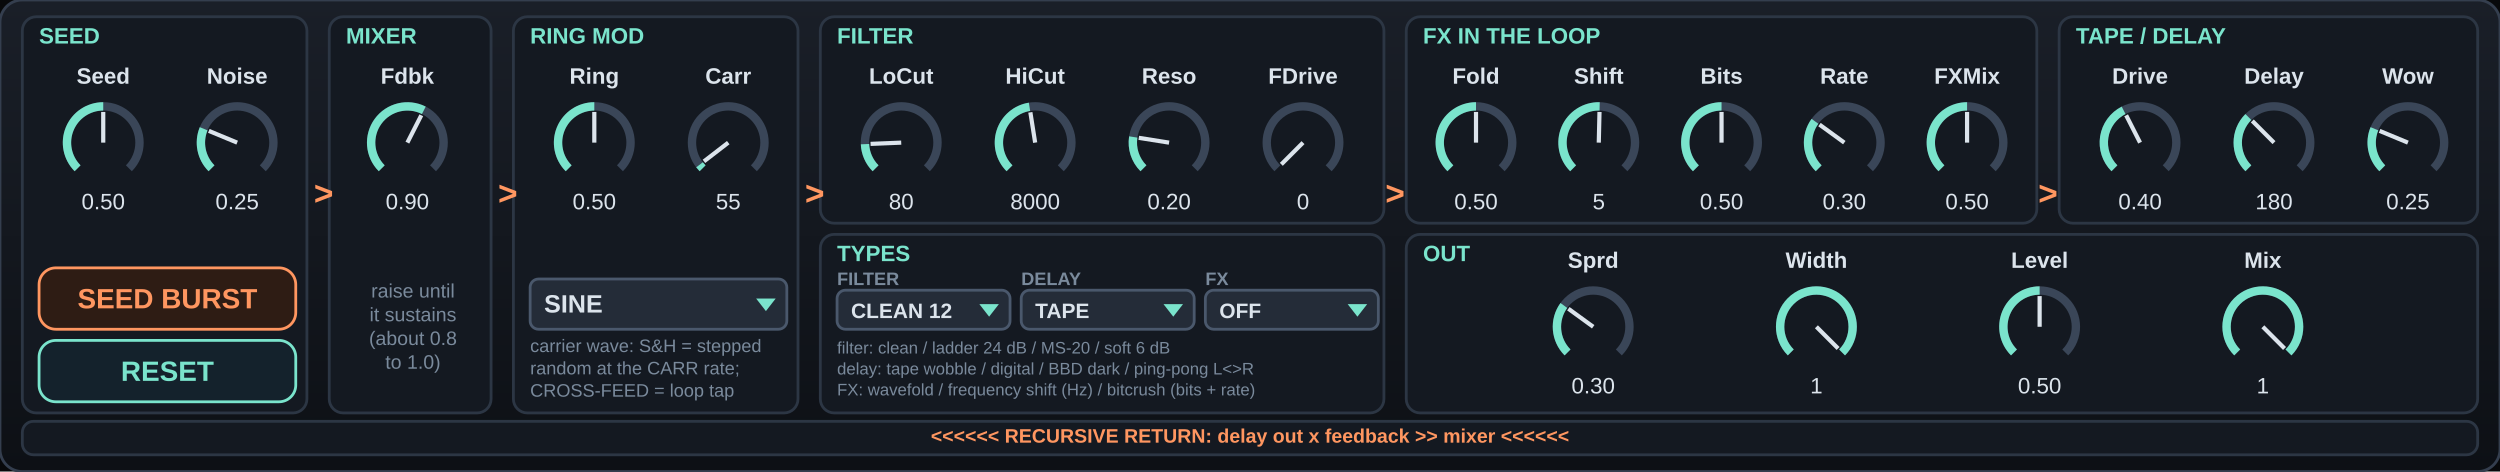
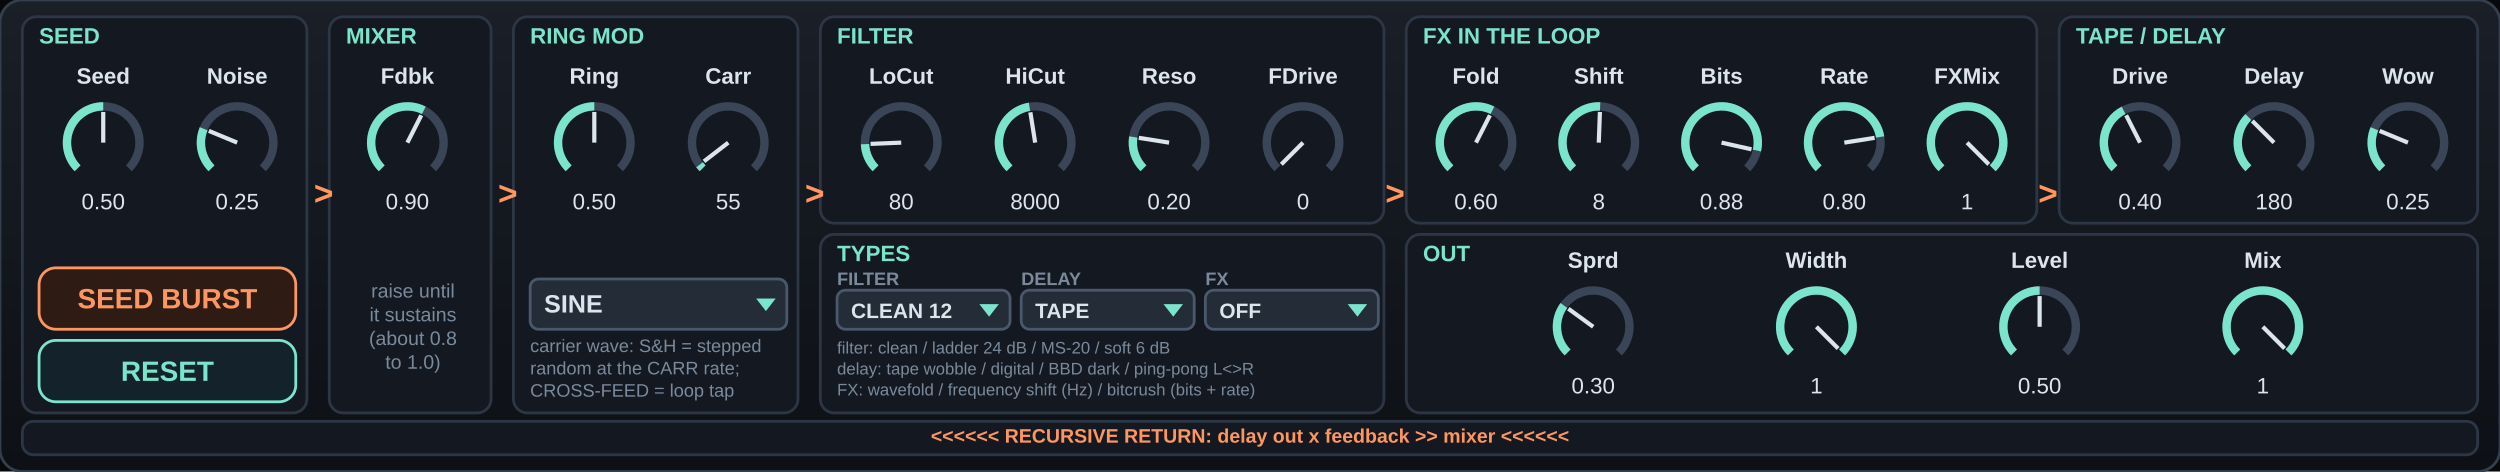
<svg xmlns="http://www.w3.org/2000/svg" width="1792" height="338" viewBox="0 0 896 169">
  <defs>
    <linearGradient id="g1" x1="0" y1="0" x2="0" y2="1">
      <stop offset="0" stop-color="rgba(26,31,40,1.0)" />
      <stop offset="1" stop-color="rgba(13,16,21,1.0)" />
    </linearGradient>
  </defs>
  <rect width="896" height="169" fill="#08090b" />
  <rect x="0" y="0" width="896" height="169" rx="8.0" fill="url(#g1)" stroke="rgba(52,62,78,1.0)" stroke-width="1" />
  <rect x="8" y="6" width="102" height="142" rx="5.0" fill="rgba(20,25,33,1.0)" stroke="rgba(44,54,68,1.0)" stroke-width="1" />
  <text x="14" y="15.6" font-size="8.0" font-family="Arial,Helvetica,sans-serif" font-weight="bold" text-anchor="start" fill="rgba(122,228,204,1.0)">SEED</text>
  <rect x="118" y="6" width="58" height="142" rx="5.0" fill="rgba(20,25,33,1.0)" stroke="rgba(44,54,68,1.0)" stroke-width="1" />
  <text x="124" y="15.6" font-size="8.0" font-family="Arial,Helvetica,sans-serif" font-weight="bold" text-anchor="start" fill="rgba(122,228,204,1.0)">MIXER</text>
  <rect x="184" y="6" width="102" height="142" rx="5.0" fill="rgba(20,25,33,1.0)" stroke="rgba(44,54,68,1.0)" stroke-width="1" />
  <text x="190" y="15.6" font-size="8.0" font-family="Arial,Helvetica,sans-serif" font-weight="bold" text-anchor="start" fill="rgba(122,228,204,1.0)">RING MOD</text>
  <rect x="294" y="6" width="202" height="74" rx="5.0" fill="rgba(20,25,33,1.0)" stroke="rgba(44,54,68,1.0)" stroke-width="1" />
  <text x="300" y="15.6" font-size="8.0" font-family="Arial,Helvetica,sans-serif" font-weight="bold" text-anchor="start" fill="rgba(122,228,204,1.0)">FILTER</text>
  <rect x="504" y="6" width="226" height="74" rx="5.0" fill="rgba(20,25,33,1.0)" stroke="rgba(44,54,68,1.0)" stroke-width="1" />
  <text x="510" y="15.6" font-size="8.0" font-family="Arial,Helvetica,sans-serif" font-weight="bold" text-anchor="start" fill="rgba(122,228,204,1.0)">FX IN THE LOOP</text>
  <rect x="738" y="6" width="150" height="74" rx="5.0" fill="rgba(20,25,33,1.0)" stroke="rgba(44,54,68,1.0)" stroke-width="1" />
  <text x="744" y="15.6" font-size="8.0" font-family="Arial,Helvetica,sans-serif" font-weight="bold" text-anchor="start" fill="rgba(122,228,204,1.0)">TAPE / DELAY</text>
  <rect x="294" y="84" width="202" height="64" rx="5.0" fill="rgba(20,25,33,1.0)" stroke="rgba(44,54,68,1.0)" stroke-width="1" />
  <text x="300" y="93.6" font-size="8.0" font-family="Arial,Helvetica,sans-serif" font-weight="bold" text-anchor="start" fill="rgba(122,228,204,1.0)">TYPES</text>
  <rect x="504" y="84" width="384" height="64" rx="5.0" fill="rgba(20,25,33,1.0)" stroke="rgba(44,54,68,1.0)" stroke-width="1" />
  <text x="510" y="93.6" font-size="8.0" font-family="Arial,Helvetica,sans-serif" font-weight="bold" text-anchor="start" fill="rgba(122,228,204,1.0)">OUT</text>
  <text x="116.0" y="73.4" font-size="12.0" font-family="Arial,Helvetica,sans-serif" font-weight="bold" text-anchor="middle" fill="rgba(255,150,96,1.0)">&gt;</text>
  <text x="182.0" y="73.4" font-size="12.0" font-family="Arial,Helvetica,sans-serif" font-weight="bold" text-anchor="middle" fill="rgba(255,150,96,1.0)">&gt;</text>
  <text x="292.0" y="73.4" font-size="12.0" font-family="Arial,Helvetica,sans-serif" font-weight="bold" text-anchor="middle" fill="rgba(255,150,96,1.0)">&gt;</text>
  <text x="500.0" y="73.4" font-size="12.0" font-family="Arial,Helvetica,sans-serif" font-weight="bold" text-anchor="middle" fill="rgba(255,150,96,1.0)">&gt;</text>
  <text x="734.0" y="73.4" font-size="12.0" font-family="Arial,Helvetica,sans-serif" font-weight="bold" text-anchor="middle" fill="rgba(255,150,96,1.0)">&gt;</text>
  <rect x="8" y="151" width="880" height="12" rx="4.0" fill="rgba(20,25,33,1.0)" stroke="rgba(44,54,68,1.0)" stroke-width="1" />
  <text x="448.0" y="158.65" font-size="7.0" font-family="Arial,Helvetica,sans-serif" font-weight="bold" text-anchor="middle" fill="rgba(255,150,96,1.0)">&lt;&lt;&lt;&lt;&lt;&lt;   RECURSIVE RETURN:  delay out  x feedback  &gt;&gt;  mixer   &lt;&lt;&lt;&lt;&lt;&lt;</text>
  <path d="M27.81,60.31 A13,13 0 1 1 46.19,60.31" fill="none" stroke="rgba(58,70,88,1.0)" stroke-width="3" />
  <path d="M27.81,60.31 A13,13 0 0 1 37.00,38.12" fill="none" stroke="rgba(122,228,204,1.0)" stroke-width="3" />
  <line x1="37.0" y1="51.12" x2="37.00" y2="40.12" stroke="rgba(220,228,236,1.0)" stroke-width="1.5" />
  <text x="37.0" y="30" font-size="8" font-weight="bold" font-family="Arial,sans-serif" text-anchor="middle" fill="rgba(220,228,236,1.0)">Seed</text>
  <text x="37.0" y="75" font-size="8" font-family="Arial,sans-serif" text-anchor="middle" fill="rgba(220,228,236,1.0)">0.50</text>
  <path d="M75.81,60.31 A13,13 0 1 1 94.19,60.31" fill="none" stroke="rgba(58,70,88,1.0)" stroke-width="3" />
  <path d="M75.81,60.31 A13,13 0 0 1 72.99,46.15" fill="none" stroke="rgba(122,228,204,1.0)" stroke-width="3" />
  <line x1="85.0" y1="51.12" x2="74.84" y2="46.91" stroke="rgba(220,228,236,1.0)" stroke-width="1.5" />
  <text x="85.0" y="30" font-size="8" font-weight="bold" font-family="Arial,sans-serif" text-anchor="middle" fill="rgba(220,228,236,1.0)">Noise</text>
  <text x="85.0" y="75" font-size="8" font-family="Arial,sans-serif" text-anchor="middle" fill="rgba(220,228,236,1.0)">0.25</text>
  <path d="M136.81,60.31 A13,13 0 1 1 155.19,60.31" fill="none" stroke="rgba(58,70,88,1.0)" stroke-width="3" />
  <path d="M136.81,60.31 A13,13 0 0 1 151.90,39.54" fill="none" stroke="rgba(122,228,204,1.0)" stroke-width="3" />
  <line x1="146.0" y1="51.12" x2="150.99" y2="41.32" stroke="rgba(220,228,236,1.0)" stroke-width="1.5" />
  <text x="146.0" y="30" font-size="8" font-weight="bold" font-family="Arial,sans-serif" text-anchor="middle" fill="rgba(220,228,236,1.0)">Fdbk</text>
  <text x="146.0" y="75" font-size="8" font-family="Arial,sans-serif" text-anchor="middle" fill="rgba(220,228,236,1.0)">0.90</text>
  <path d="M203.81,60.31 A13,13 0 1 1 222.19,60.31" fill="none" stroke="rgba(58,70,88,1.0)" stroke-width="3" />
  <path d="M203.81,60.31 A13,13 0 0 1 213.00,38.12" fill="none" stroke="rgba(122,228,204,1.0)" stroke-width="3" />
  <line x1="213.0" y1="51.12" x2="213.00" y2="40.12" stroke="rgba(220,228,236,1.0)" stroke-width="1.5" />
  <text x="213.0" y="30" font-size="8" font-weight="bold" font-family="Arial,sans-serif" text-anchor="middle" fill="rgba(220,228,236,1.0)">Ring</text>
  <text x="213.0" y="75" font-size="8" font-family="Arial,sans-serif" text-anchor="middle" fill="rgba(220,228,236,1.0)">0.50</text>
  <path d="M251.81,60.31 A13,13 0 1 1 270.19,60.31" fill="none" stroke="rgba(58,70,88,1.0)" stroke-width="3" />
  <path d="M251.81,60.31 A13,13 0 0 1 250.71,59.06" fill="none" stroke="rgba(122,228,204,1.0)" stroke-width="3" />
  <line x1="261.0" y1="51.12" x2="252.29" y2="57.84" stroke="rgba(220,228,236,1.0)" stroke-width="1.5" />
  <text x="261.0" y="30" font-size="8" font-weight="bold" font-family="Arial,sans-serif" text-anchor="middle" fill="rgba(220,228,236,1.0)">Carr</text>
  <text x="261.0" y="75" font-size="8" font-family="Arial,sans-serif" text-anchor="middle" fill="rgba(220,228,236,1.0)">55</text>
  <path d="M313.81,60.31 A13,13 0 1 1 332.19,60.31" fill="none" stroke="rgba(58,70,88,1.0)" stroke-width="3" />
  <path d="M313.81,60.31 A13,13 0 0 1 310.01,51.66" fill="none" stroke="rgba(122,228,204,1.0)" stroke-width="3" />
  <line x1="323.0" y1="51.12" x2="312.01" y2="51.57" stroke="rgba(220,228,236,1.0)" stroke-width="1.5" />
  <text x="323.0" y="30" font-size="8" font-weight="bold" font-family="Arial,sans-serif" text-anchor="middle" fill="rgba(220,228,236,1.0)">LoCut</text>
  <text x="323.0" y="75" font-size="8" font-family="Arial,sans-serif" text-anchor="middle" fill="rgba(220,228,236,1.0)">80</text>
  <path d="M361.81,60.31 A13,13 0 1 1 380.19,60.31" fill="none" stroke="rgba(58,70,88,1.0)" stroke-width="3" />
  <path d="M361.81,60.31 A13,13 0 0 1 368.97,38.28" fill="none" stroke="rgba(122,228,204,1.0)" stroke-width="3" />
  <line x1="371.0" y1="51.12" x2="369.28" y2="40.26" stroke="rgba(220,228,236,1.0)" stroke-width="1.5" />
  <text x="371.0" y="30" font-size="8" font-weight="bold" font-family="Arial,sans-serif" text-anchor="middle" fill="rgba(220,228,236,1.0)">HiCut</text>
  <text x="371.0" y="75" font-size="8" font-family="Arial,sans-serif" text-anchor="middle" fill="rgba(220,228,236,1.0)">8000</text>
  <path d="M409.81,60.31 A13,13 0 1 1 428.19,60.31" fill="none" stroke="rgba(58,70,88,1.0)" stroke-width="3" />
  <path d="M409.81,60.31 A13,13 0 0 1 406.16,49.09" fill="none" stroke="rgba(122,228,204,1.0)" stroke-width="3" />
  <line x1="419.0" y1="51.12" x2="408.14" y2="49.40" stroke="rgba(220,228,236,1.0)" stroke-width="1.5" />
  <text x="419.0" y="30" font-size="8" font-weight="bold" font-family="Arial,sans-serif" text-anchor="middle" fill="rgba(220,228,236,1.0)">Reso</text>
  <text x="419.0" y="75" font-size="8" font-family="Arial,sans-serif" text-anchor="middle" fill="rgba(220,228,236,1.0)">0.20</text>
  <path d="M457.81,60.31 A13,13 0 1 1 476.19,60.31" fill="none" stroke="rgba(58,70,88,1.0)" stroke-width="3" />
  <line x1="467.0" y1="51.12" x2="459.22" y2="58.90" stroke="rgba(220,228,236,1.0)" stroke-width="1.5" />
  <text x="467.0" y="30" font-size="8" font-weight="bold" font-family="Arial,sans-serif" text-anchor="middle" fill="rgba(220,228,236,1.0)">FDrive</text>
  <text x="467.0" y="75" font-size="8" font-family="Arial,sans-serif" text-anchor="middle" fill="rgba(220,228,236,1.0)">0</text>
  <path d="M519.81,60.31 A13,13 0 1 1 538.19,60.31" fill="none" stroke="rgba(58,70,88,1.0)" stroke-width="3" />
-   <path d="M519.81,60.31 A13,13 0 0 1 529.00,38.12" fill="none" stroke="rgba(122,228,204,1.0)" stroke-width="3" />
-   <line x1="529.0" y1="51.12" x2="529.00" y2="40.12" stroke="rgba(220,228,236,1.0)" stroke-width="1.5" />
+   <path d="M519.81,60.31 A13,13 0 0 1 534.90,39.54" fill="none" stroke="rgba(122,228,204,1.0)" stroke-width="3" />
+   <line x1="529.0" y1="51.12" x2="533.99" y2="41.32" stroke="rgba(220,228,236,1.0)" stroke-width="1.5" />
  <text x="529.0" y="30" font-size="8" font-weight="bold" font-family="Arial,sans-serif" text-anchor="middle" fill="rgba(220,228,236,1.0)">Fold</text>
-   <text x="529.0" y="75" font-size="8" font-family="Arial,sans-serif" text-anchor="middle" fill="rgba(220,228,236,1.0)">0.50</text>
+   <text x="529.0" y="75" font-size="8" font-family="Arial,sans-serif" text-anchor="middle" fill="rgba(220,228,236,1.0)">0.60</text>
  <path d="M563.81,60.31 A13,13 0 1 1 582.19,60.31" fill="none" stroke="rgba(58,70,88,1.0)" stroke-width="3" />
-   <path d="M563.81,60.31 A13,13 0 0 1 573.31,38.12" fill="none" stroke="rgba(122,228,204,1.0)" stroke-width="3" />
-   <line x1="573.0" y1="51.12" x2="573.26" y2="40.12" stroke="rgba(220,228,236,1.0)" stroke-width="1.5" />
+   <path d="M563.81,60.31 A13,13 0 0 1 573.49,38.13" fill="none" stroke="rgba(122,228,204,1.0)" stroke-width="3" />
+   <line x1="573.0" y1="51.12" x2="573.41" y2="40.13" stroke="rgba(220,228,236,1.0)" stroke-width="1.5" />
  <text x="573.0" y="30" font-size="8" font-weight="bold" font-family="Arial,sans-serif" text-anchor="middle" fill="rgba(220,228,236,1.0)">Shift</text>
-   <text x="573.0" y="75" font-size="8" font-family="Arial,sans-serif" text-anchor="middle" fill="rgba(220,228,236,1.0)">5</text>
+   <text x="573.0" y="75" font-size="8" font-family="Arial,sans-serif" text-anchor="middle" fill="rgba(220,228,236,1.0)">8</text>
  <path d="M607.81,60.31 A13,13 0 1 1 626.19,60.31" fill="none" stroke="rgba(58,70,88,1.0)" stroke-width="3" />
-   <path d="M607.81,60.31 A13,13 0 0 1 617.00,38.12" fill="none" stroke="rgba(122,228,204,1.0)" stroke-width="3" />
-   <line x1="617.0" y1="51.12" x2="617.00" y2="40.12" stroke="rgba(220,228,236,1.0)" stroke-width="1.5" />
+   <path d="M607.81,60.31 A13,13 0 1 1 629.69,53.96" fill="none" stroke="rgba(122,228,204,1.0)" stroke-width="3" />
+   <line x1="617.0" y1="51.12" x2="627.74" y2="53.52" stroke="rgba(220,228,236,1.0)" stroke-width="1.5" />
  <text x="617.0" y="30" font-size="8" font-weight="bold" font-family="Arial,sans-serif" text-anchor="middle" fill="rgba(220,228,236,1.0)">Bits</text>
-   <text x="617.0" y="75" font-size="8" font-family="Arial,sans-serif" text-anchor="middle" fill="rgba(220,228,236,1.0)">0.50</text>
+   <text x="617.0" y="75" font-size="8" font-family="Arial,sans-serif" text-anchor="middle" fill="rgba(220,228,236,1.0)">0.88</text>
  <path d="M651.81,60.31 A13,13 0 1 1 670.19,60.31" fill="none" stroke="rgba(58,70,88,1.0)" stroke-width="3" />
-   <path d="M651.81,60.31 A13,13 0 0 1 650.48,43.48" fill="none" stroke="rgba(122,228,204,1.0)" stroke-width="3" />
-   <line x1="661.0" y1="51.12" x2="652.10" y2="44.65" stroke="rgba(220,228,236,1.0)" stroke-width="1.5" />
+   <path d="M651.81,60.31 A13,13 0 1 1 673.84,49.09" fill="none" stroke="rgba(122,228,204,1.0)" stroke-width="3" />
+   <line x1="661.0" y1="51.12" x2="671.86" y2="49.40" stroke="rgba(220,228,236,1.0)" stroke-width="1.5" />
  <text x="661.0" y="30" font-size="8" font-weight="bold" font-family="Arial,sans-serif" text-anchor="middle" fill="rgba(220,228,236,1.0)">Rate</text>
-   <text x="661.0" y="75" font-size="8" font-family="Arial,sans-serif" text-anchor="middle" fill="rgba(220,228,236,1.0)">0.30</text>
+   <text x="661.0" y="75" font-size="8" font-family="Arial,sans-serif" text-anchor="middle" fill="rgba(220,228,236,1.0)">0.80</text>
  <path d="M695.81,60.31 A13,13 0 1 1 714.19,60.31" fill="none" stroke="rgba(58,70,88,1.0)" stroke-width="3" />
-   <path d="M695.81,60.31 A13,13 0 0 1 705.00,38.12" fill="none" stroke="rgba(122,228,204,1.0)" stroke-width="3" />
-   <line x1="705.0" y1="51.12" x2="705.00" y2="40.12" stroke="rgba(220,228,236,1.0)" stroke-width="1.5" />
+   <path d="M695.81,60.31 A13,13 0 1 1 714.19,60.31" fill="none" stroke="rgba(122,228,204,1.0)" stroke-width="3" />
+   <line x1="705.0" y1="51.12" x2="712.78" y2="58.90" stroke="rgba(220,228,236,1.0)" stroke-width="1.5" />
  <text x="705.0" y="30" font-size="8" font-weight="bold" font-family="Arial,sans-serif" text-anchor="middle" fill="rgba(220,228,236,1.0)">FXMix</text>
-   <text x="705.0" y="75" font-size="8" font-family="Arial,sans-serif" text-anchor="middle" fill="rgba(220,228,236,1.0)">0.50</text>
+   <text x="705.0" y="75" font-size="8" font-family="Arial,sans-serif" text-anchor="middle" fill="rgba(220,228,236,1.0)">1</text>
  <path d="M757.81,60.31 A13,13 0 1 1 776.19,60.31" fill="none" stroke="rgba(58,70,88,1.0)" stroke-width="3" />
  <path d="M757.81,60.31 A13,13 0 0 1 761.10,39.54" fill="none" stroke="rgba(122,228,204,1.0)" stroke-width="3" />
  <line x1="767.0" y1="51.12" x2="762.01" y2="41.32" stroke="rgba(220,228,236,1.0)" stroke-width="1.5" />
  <text x="767.0" y="30" font-size="8" font-weight="bold" font-family="Arial,sans-serif" text-anchor="middle" fill="rgba(220,228,236,1.0)">Drive</text>
  <text x="767.0" y="75" font-size="8" font-family="Arial,sans-serif" text-anchor="middle" fill="rgba(220,228,236,1.0)">0.40</text>
  <path d="M805.81,60.31 A13,13 0 1 1 824.19,60.31" fill="none" stroke="rgba(58,70,88,1.0)" stroke-width="3" />
  <path d="M805.81,60.31 A13,13 0 0 1 805.81,41.93" fill="none" stroke="rgba(122,228,204,1.0)" stroke-width="3" />
  <line x1="815.0" y1="51.12" x2="807.22" y2="43.34" stroke="rgba(220,228,236,1.0)" stroke-width="1.5" />
  <text x="815.0" y="30" font-size="8" font-weight="bold" font-family="Arial,sans-serif" text-anchor="middle" fill="rgba(220,228,236,1.0)">Delay</text>
  <text x="815.0" y="75" font-size="8" font-family="Arial,sans-serif" text-anchor="middle" fill="rgba(220,228,236,1.0)">180</text>
  <path d="M853.81,60.31 A13,13 0 1 1 872.19,60.31" fill="none" stroke="rgba(58,70,88,1.0)" stroke-width="3" />
  <path d="M853.81,60.31 A13,13 0 0 1 850.99,46.15" fill="none" stroke="rgba(122,228,204,1.0)" stroke-width="3" />
  <line x1="863.0" y1="51.12" x2="852.84" y2="46.91" stroke="rgba(220,228,236,1.0)" stroke-width="1.5" />
  <text x="863.0" y="30" font-size="8" font-weight="bold" font-family="Arial,sans-serif" text-anchor="middle" fill="rgba(220,228,236,1.0)">Wow</text>
  <text x="863.0" y="75" font-size="8" font-family="Arial,sans-serif" text-anchor="middle" fill="rgba(220,228,236,1.0)">0.25</text>
  <path d="M561.81,126.31 A13,13 0 1 1 580.19,126.31" fill="none" stroke="rgba(58,70,88,1.0)" stroke-width="3" />
  <path d="M561.81,126.31 A13,13 0 0 1 560.48,109.48" fill="none" stroke="rgba(122,228,204,1.0)" stroke-width="3" />
  <line x1="571.0" y1="117.12" x2="562.10" y2="110.65" stroke="rgba(220,228,236,1.0)" stroke-width="1.5" />
  <text x="571.0" y="96" font-size="8" font-weight="bold" font-family="Arial,sans-serif" text-anchor="middle" fill="rgba(220,228,236,1.0)">Sprd</text>
  <text x="571.0" y="141" font-size="8" font-family="Arial,sans-serif" text-anchor="middle" fill="rgba(220,228,236,1.0)">0.30</text>
  <path d="M641.81,126.31 A13,13 0 1 1 660.19,126.31" fill="none" stroke="rgba(58,70,88,1.0)" stroke-width="3" />
  <path d="M641.81,126.31 A13,13 0 1 1 660.19,126.31" fill="none" stroke="rgba(122,228,204,1.0)" stroke-width="3" />
  <line x1="651.0" y1="117.12" x2="658.78" y2="124.90" stroke="rgba(220,228,236,1.0)" stroke-width="1.5" />
  <text x="651.0" y="96" font-size="8" font-weight="bold" font-family="Arial,sans-serif" text-anchor="middle" fill="rgba(220,228,236,1.0)">Width</text>
  <text x="651.0" y="141" font-size="8" font-family="Arial,sans-serif" text-anchor="middle" fill="rgba(220,228,236,1.0)">1</text>
  <path d="M721.81,126.31 A13,13 0 1 1 740.19,126.31" fill="none" stroke="rgba(58,70,88,1.0)" stroke-width="3" />
  <path d="M721.81,126.31 A13,13 0 0 1 731.00,104.12" fill="none" stroke="rgba(122,228,204,1.0)" stroke-width="3" />
  <line x1="731.0" y1="117.12" x2="731.00" y2="106.12" stroke="rgba(220,228,236,1.0)" stroke-width="1.5" />
  <text x="731.0" y="96" font-size="8" font-weight="bold" font-family="Arial,sans-serif" text-anchor="middle" fill="rgba(220,228,236,1.0)">Level</text>
  <text x="731.0" y="141" font-size="8" font-family="Arial,sans-serif" text-anchor="middle" fill="rgba(220,228,236,1.0)">0.50</text>
  <path d="M801.81,126.31 A13,13 0 1 1 820.19,126.31" fill="none" stroke="rgba(58,70,88,1.0)" stroke-width="3" />
  <path d="M801.81,126.31 A13,13 0 1 1 820.19,126.31" fill="none" stroke="rgba(122,228,204,1.0)" stroke-width="3" />
  <line x1="811.0" y1="117.12" x2="818.78" y2="124.90" stroke="rgba(220,228,236,1.0)" stroke-width="1.5" />
  <text x="811.0" y="96" font-size="8" font-weight="bold" font-family="Arial,sans-serif" text-anchor="middle" fill="rgba(220,228,236,1.0)">Mix</text>
  <text x="811.0" y="141" font-size="8" font-family="Arial,sans-serif" text-anchor="middle" fill="rgba(220,228,236,1.0)">1</text>
  <rect x="190" y="100" width="92" height="18" rx="3" fill="rgba(36,44,56,1.0)" stroke="rgba(74,88,108,1.0)" />
  <text x="195" y="112.0" font-size="9" font-weight="bold" font-family="Arial,sans-serif" fill="rgba(220,228,236,1.0)">SINE</text>
  <path d="M271,107.0 l3.5,4.5 l3.5,-4.5 z" fill="rgba(122,228,204,1.0)" />
  <text x="190" y="126.175" font-size="6.5" font-family="Arial,Helvetica,sans-serif" font-weight="normal" text-anchor="start" fill="rgba(122,138,156,1.0)">carrier wave: S&amp;H = stepped</text>
  <text x="190" y="134.175" font-size="6.5" font-family="Arial,Helvetica,sans-serif" font-weight="normal" text-anchor="start" fill="rgba(122,138,156,1.0)">random at the CARR rate;</text>
  <text x="190" y="142.175" font-size="6.5" font-family="Arial,Helvetica,sans-serif" font-weight="normal" text-anchor="start" fill="rgba(122,138,156,1.0)">CROSS-FEED = loop tap</text>
  <text x="300" y="102.175" font-size="6.5" font-family="Arial,Helvetica,sans-serif" font-weight="bold" text-anchor="start" fill="rgba(122,138,156,1.0)">FILTER</text>
  <rect x="300" y="104" width="62" height="14" rx="3" fill="rgba(36,44,56,1.0)" stroke="rgba(74,88,108,1.0)" />
  <text x="305" y="114.0" font-size="7.5" font-weight="bold" font-family="Arial,sans-serif" fill="rgba(220,228,236,1.0)">CLEAN 12</text>
  <path d="M351,109.0 l3.5,4.5 l3.5,-4.5 z" fill="rgba(122,228,204,1.0)" />
  <text x="366" y="102.175" font-size="6.5" font-family="Arial,Helvetica,sans-serif" font-weight="bold" text-anchor="start" fill="rgba(122,138,156,1.0)">DELAY</text>
  <rect x="366" y="104" width="62" height="14" rx="3" fill="rgba(36,44,56,1.0)" stroke="rgba(74,88,108,1.0)" />
  <text x="371" y="114.0" font-size="7.5" font-weight="bold" font-family="Arial,sans-serif" fill="rgba(220,228,236,1.0)">TAPE</text>
  <path d="M417,109.0 l3.5,4.5 l3.5,-4.5 z" fill="rgba(122,228,204,1.0)" />
  <text x="432" y="102.175" font-size="6.5" font-family="Arial,Helvetica,sans-serif" font-weight="bold" text-anchor="start" fill="rgba(122,138,156,1.0)">FX</text>
  <rect x="432" y="104" width="62" height="14" rx="3" fill="rgba(36,44,56,1.0)" stroke="rgba(74,88,108,1.0)" />
  <text x="437" y="114.0" font-size="7.5" font-weight="bold" font-family="Arial,sans-serif" fill="rgba(220,228,236,1.0)">OFF</text>
  <path d="M483,109.0 l3.5,4.5 l3.5,-4.5 z" fill="rgba(122,228,204,1.0)" />
  <text x="300" y="126.7" font-size="6.0" font-family="Arial,Helvetica,sans-serif" font-weight="normal" text-anchor="start" fill="rgba(122,138,156,1.0)">filter: clean / ladder 24 dB / MS-20 / soft 6 dB</text>
  <text x="300" y="134.2" font-size="6.0" font-family="Arial,Helvetica,sans-serif" font-weight="normal" text-anchor="start" fill="rgba(122,138,156,1.0)">delay: tape wobble / digital / BBD dark / ping-pong L&lt;&gt;R</text>
  <text x="300" y="141.7" font-size="6.0" font-family="Arial,Helvetica,sans-serif" font-weight="normal" text-anchor="start" fill="rgba(122,138,156,1.0)">FX: wavefold / frequency shift (Hz) / bitcrush (bits + rate)</text>
  <rect x="14" y="96" width="92" height="22" rx="6" fill="rgba(46,28,20,1.0)" stroke="rgba(255,150,96,1.0)" />
  <text x="60.0" y="110.5" font-size="10" font-weight="bold" font-family="Arial,sans-serif" text-anchor="middle" fill="rgba(255,150,96,1.0)">SEED BURST</text>
  <rect x="14" y="122" width="92" height="22" rx="6" fill="rgba(20,34,44,1.0)" stroke="rgba(122,228,204,1.0)" />
  <text x="60.0" y="136.5" font-size="10" font-weight="bold" font-family="Arial,sans-serif" text-anchor="middle" fill="rgba(122,228,204,1.0)">RESET</text>
  <text x="148.0" y="106.65" font-size="7.0" font-family="Arial,Helvetica,sans-serif" font-weight="normal" text-anchor="middle" fill="rgba(122,138,156,1.0)">raise until</text>
  <text x="148.0" y="115.15" font-size="7.0" font-family="Arial,Helvetica,sans-serif" font-weight="normal" text-anchor="middle" fill="rgba(122,138,156,1.0)">it sustains</text>
  <text x="148.0" y="123.65" font-size="7.0" font-family="Arial,Helvetica,sans-serif" font-weight="normal" text-anchor="middle" fill="rgba(122,138,156,1.0)">(about 0.8</text>
  <text x="148.0" y="132.15" font-size="7.0" font-family="Arial,Helvetica,sans-serif" font-weight="normal" text-anchor="middle" fill="rgba(122,138,156,1.0)">to 1.0)</text>
</svg>
